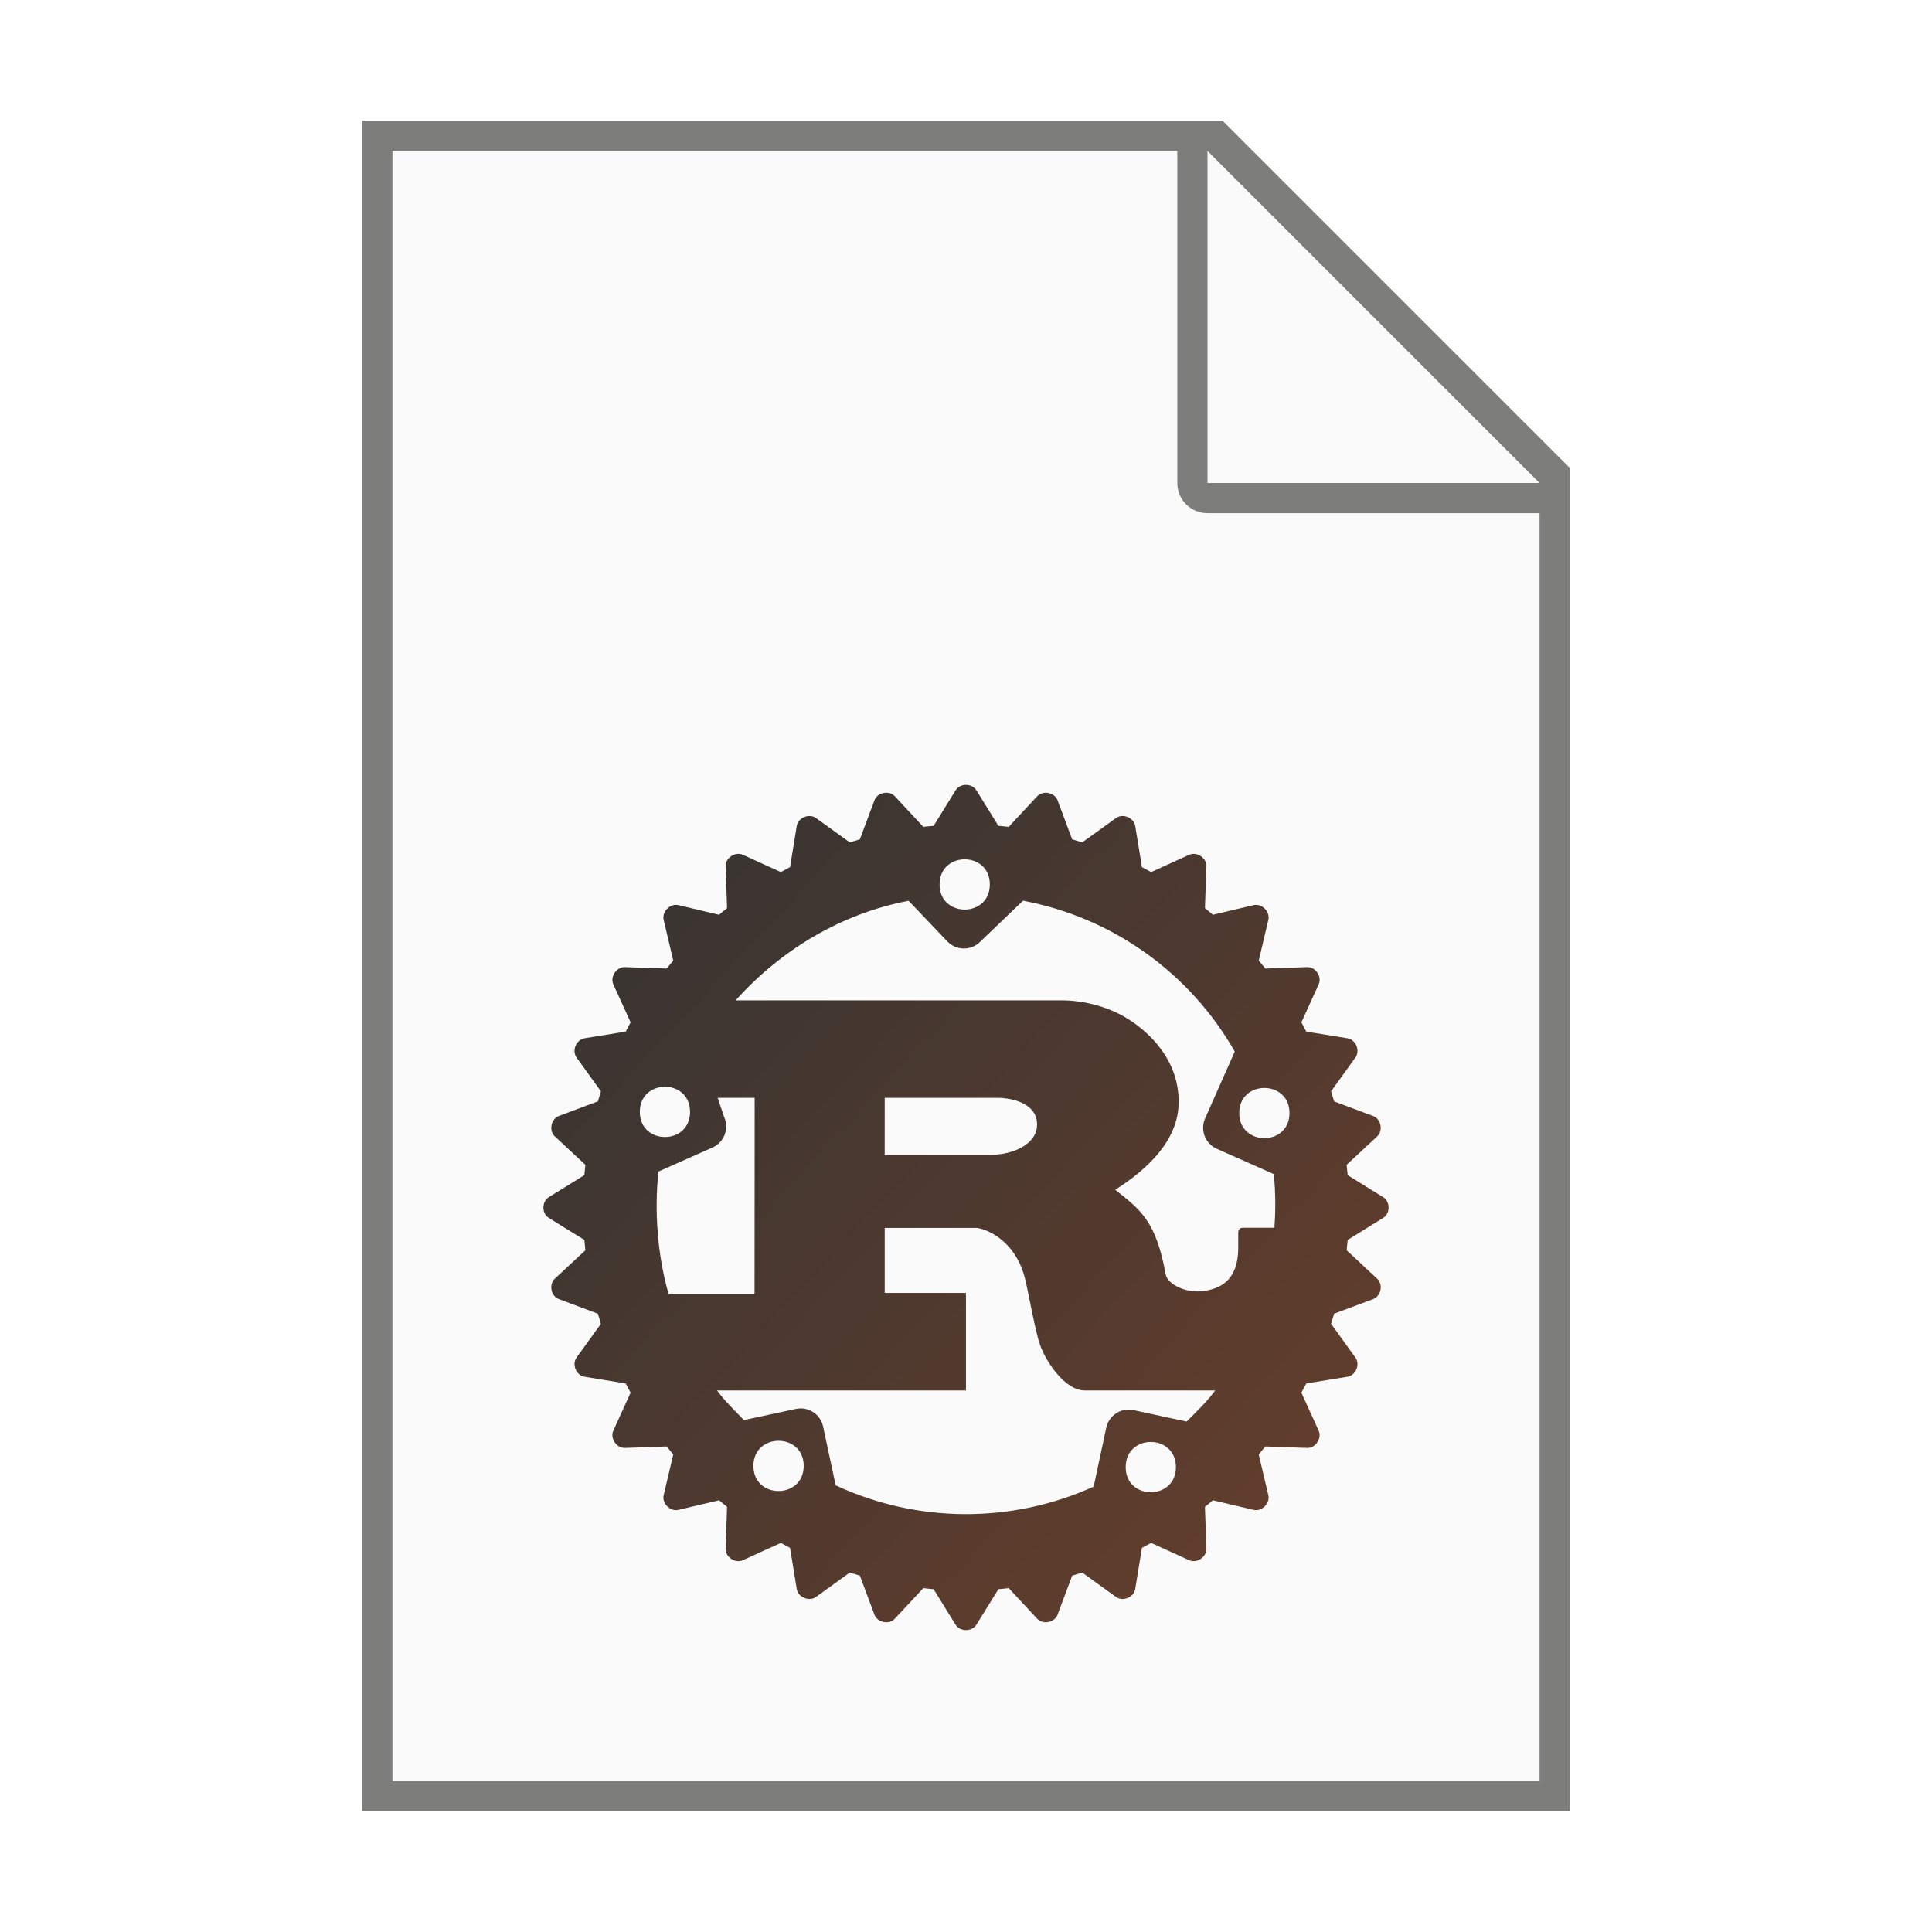
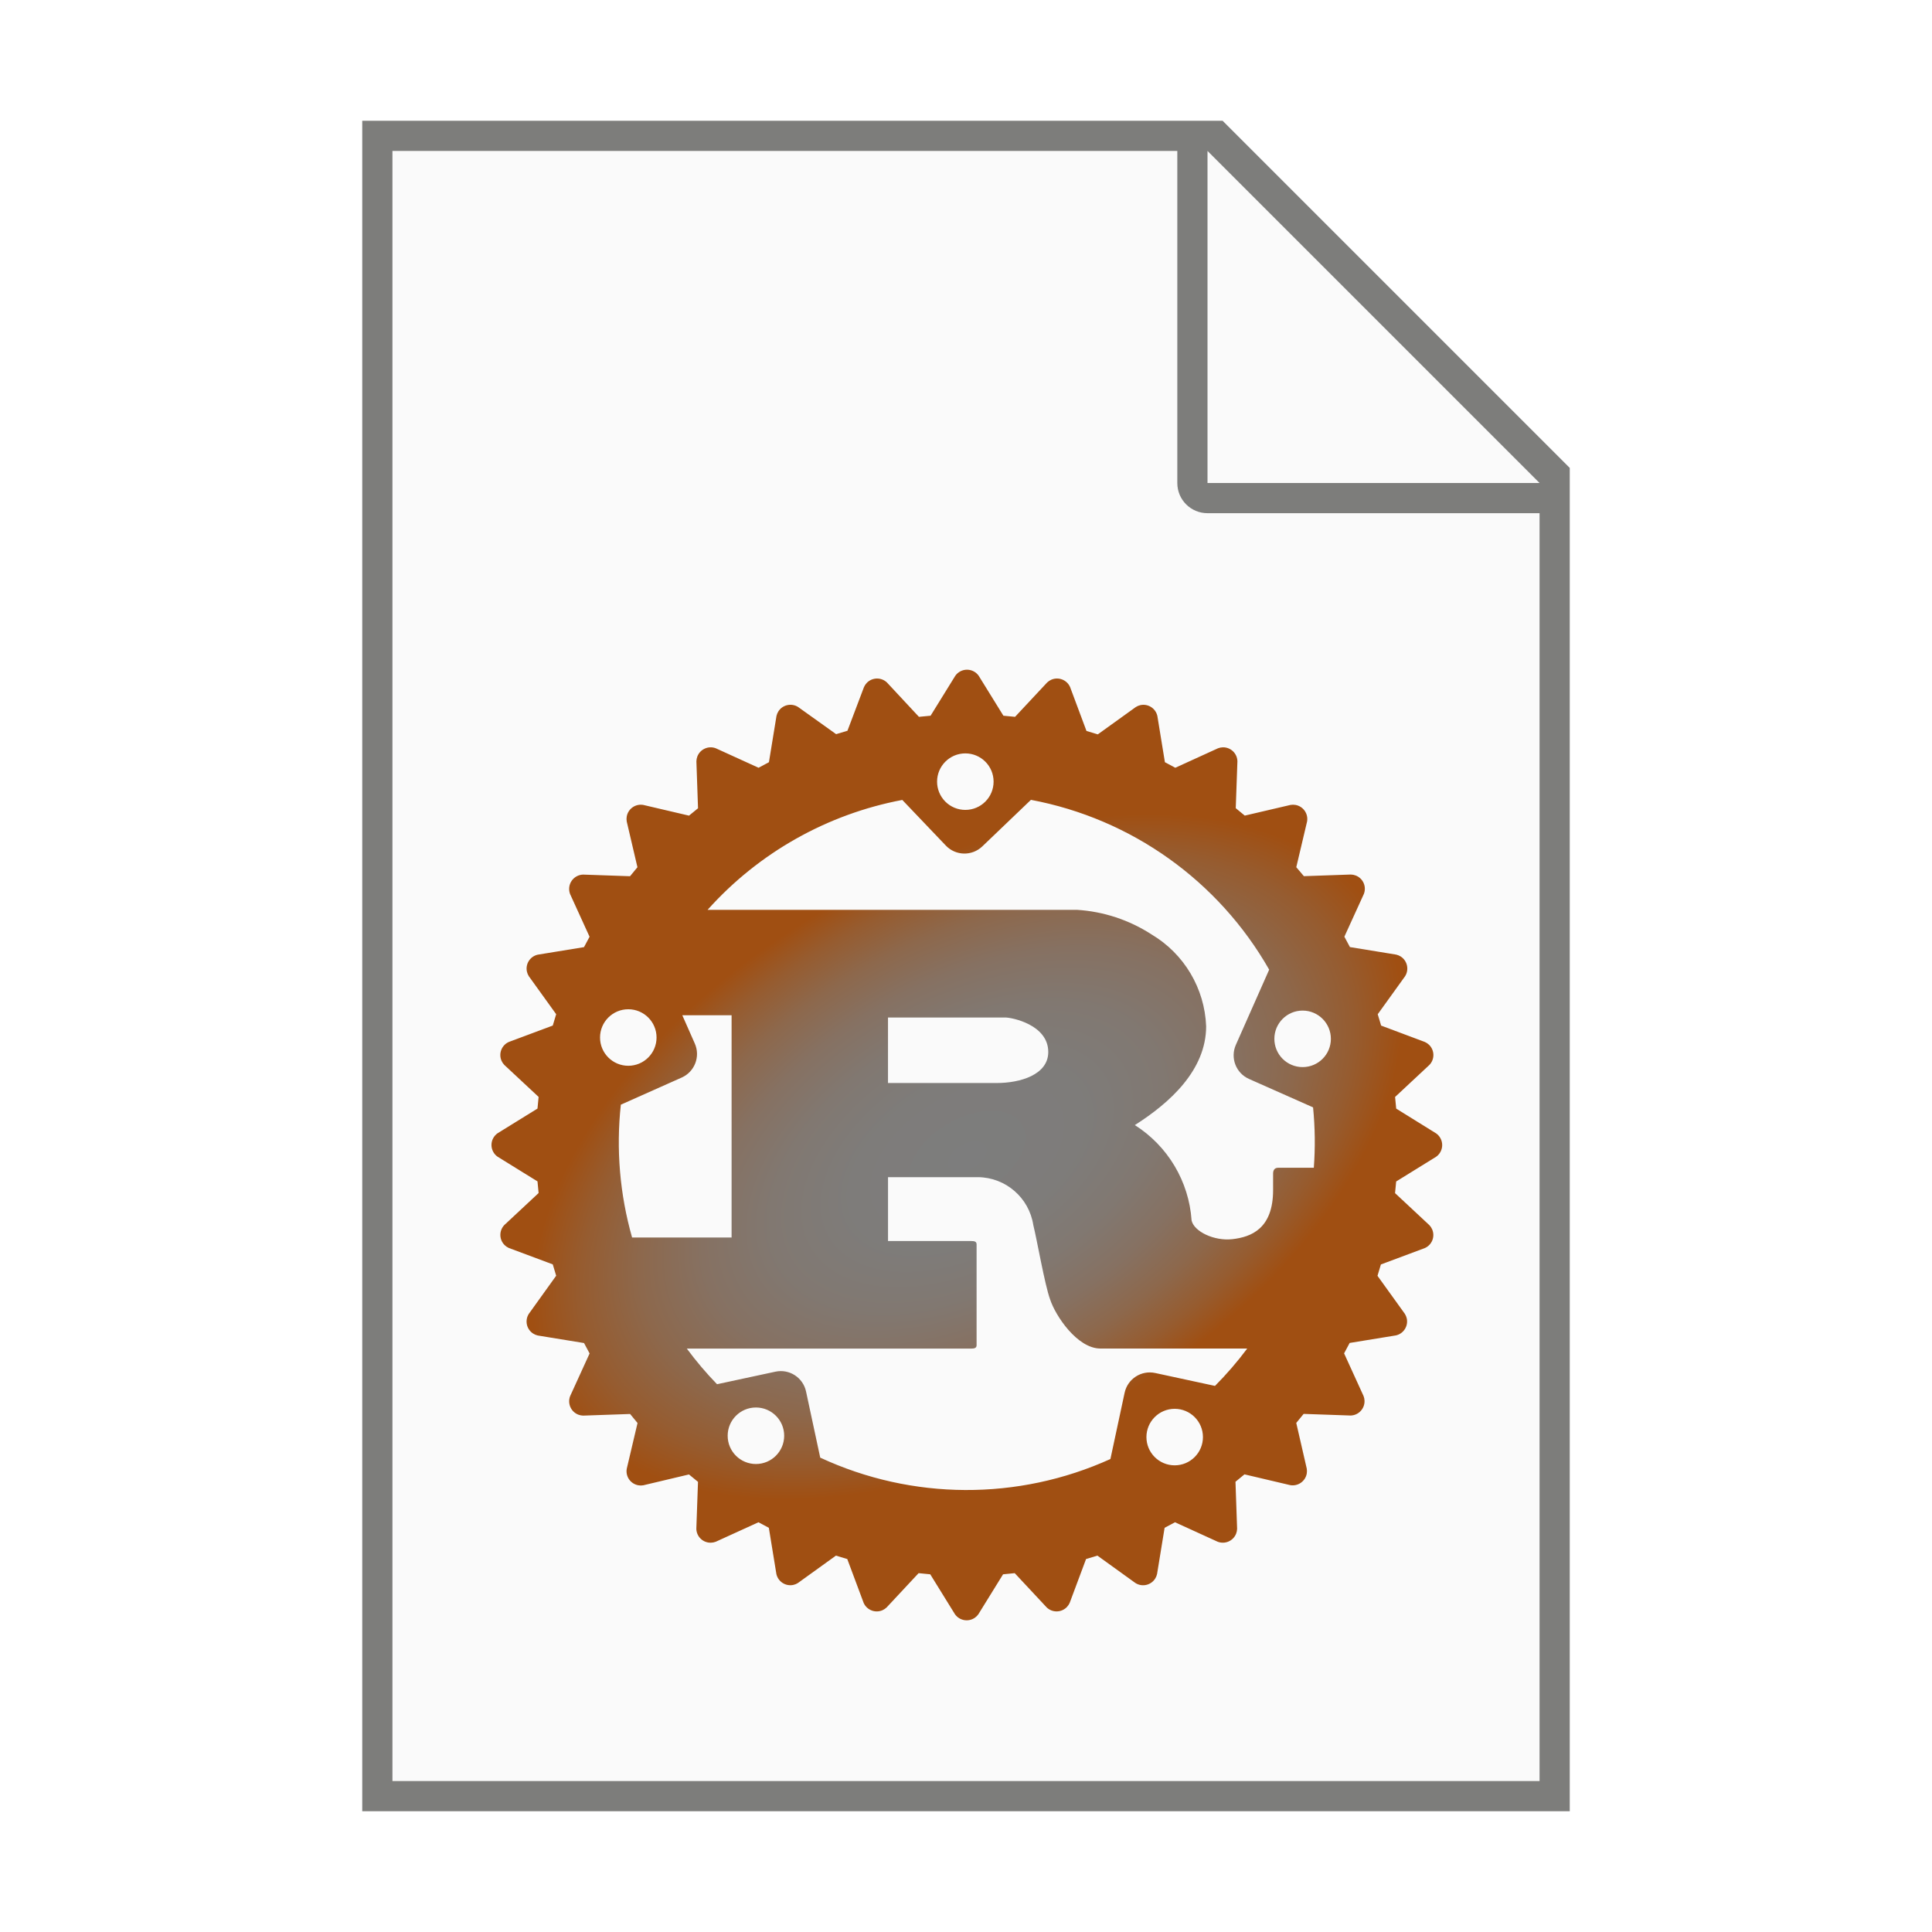
- <svg xmlns="http://www.w3.org/2000/svg" xmlns:xlink="http://www.w3.org/1999/xlink" width="64" height="64" viewBox="0 0 64 64" version="1.1" id="svg5">
+ <svg xmlns="http://www.w3.org/2000/svg" width="64" height="64" viewBox="0 0 64 64" version="1.1" id="svg5">
  <defs id="defs2">
-     <linearGradient xlink:href="#linearGradient1291" id="linearGradient1372" gradientUnits="userSpaceOnUse" gradientTransform="matrix(3.527539,0,0,3.527539,2.133423,6.400112)" x1="4.498" y1="5.821" x2="12.435" y2="13.229" />
-     <linearGradient id="linearGradient1291">
-       <stop style="stop-color:#333333;stop-opacity:1;" offset="0" id="stop1287" />
-       <stop style="stop-color:#683f2b;stop-opacity:1" offset="1" id="stop1289" />
-     </linearGradient>
+     <radialGradient id="a" cx="-492.035" cy="-883.37" r="13.998" gradientTransform="matrix(0.97425,-0.5625,-0.3375,-0.585,213.2715,-755.2316)" gradientUnits="userSpaceOnUse">
+       <stop offset="0" stop-color="#7d7d7d" id="stop1" />
+       <stop offset="0.267" stop-color="#7e7c7a" id="stop2" />
+       <stop offset="0.45" stop-color="#817871" id="stop3" />
+       <stop offset="0.608" stop-color="#867162" id="stop4" />
+       <stop offset="0.753" stop-color="#8d684c" id="stop5" />
+       <stop offset="0.886" stop-color="#965c30" id="stop6" />
+       <stop offset="1" stop-color="#a04f12" id="stop7" />
+     </radialGradient>
  </defs>
  <path id="rect846" style="fill:#7d7d7b;stroke-width:2;stroke-linecap:round;stroke-linejoin:round" d="M 12,4 H 40.5 L 52,15.5 V 60 H 12 Z" />
  <path id="rect1454" style="fill:#fafafa;stroke-width:2;stroke-linecap:round;stroke-linejoin:round" d="M 13,5 V 59 H 51 V 17 H 40 c -0.554,0 -1,-0.446 -1,-1 V 5 Z m 27,0 v 11 h 11 z" />
-   <path d="m 32,26 c -0.135,5.32e-4 -0.27,0.06 -0.343,0.179 l -0.729,1.178 -0.343,0.033 -0.942,-1.012 c -0.191,-0.205 -0.578,-0.129 -0.676,0.135 l -0.483,1.292 -0.334,0.1 -1.119,-0.806 c -0.228,-0.164 -0.593,-0.012 -0.638,0.264 l -0.222,1.362 -0.304,0.164 -1.258,-0.572 c -0.255,-0.117 -0.583,0.103 -0.572,0.383 l 0.048,1.384 -0.264,0.219 -1.347,-0.319 c -0.274,-0.064 -0.553,0.215 -0.489,0.489 l 0.317,1.347 -0.217,0.264 -1.384,-0.047 c -0.279,-0.008 -0.499,0.316 -0.383,0.572 l 0.572,1.258 -0.164,0.306 -1.362,0.221 c -0.277,0.045 -0.428,0.41 -0.264,0.638 l 0.806,1.119 -0.1,0.334 -1.292,0.483 c -0.262,0.098 -0.34,0.485 -0.135,0.676 l 1.012,0.942 -0.033,0.343 -1.178,0.729 c -0.238,0.147 -0.238,0.54 0,0.687 l 1.178,0.729 0.033,0.343 -1.012,0.942 c -0.205,0.191 -0.128,0.578 0.135,0.676 l 1.292,0.483 0.1,0.334 -0.806,1.119 c -0.164,0.228 -0.013,0.592 0.264,0.636 l 1.362,0.222 0.164,0.306 -0.572,1.256 c -0.117,0.255 0.104,0.585 0.383,0.574 l 1.384,-0.049 0.217,0.266 -0.317,1.347 c -0.064,0.273 0.215,0.551 0.489,0.487 l 1.347,-0.317 0.264,0.217 -0.048,1.384 c -0.011,0.28 0.317,0.5 0.572,0.383 l 1.258,-0.572 0.304,0.164 0.222,1.362 c 0.045,0.277 0.41,0.428 0.638,0.264 l 1.119,-0.808 0.334,0.102 0.483,1.292 c 0.098,0.262 0.483,0.341 0.674,0.135 l 0.944,-1.012 0.343,0.035 0.727,1.176 c 0.147,0.237 0.542,0.238 0.689,0 l 0.729,-1.176 0.343,-0.035 0.942,1.012 c 0.191,0.206 0.578,0.127 0.676,-0.135 l 0.483,-1.292 0.334,-0.102 1.119,0.808 c 0.228,0.163 0.591,0.013 0.636,-0.264 l 0.222,-1.362 0.306,-0.164 1.256,0.572 c 0.255,0.117 0.584,-0.102 0.574,-0.383 l -0.049,-1.384 0.266,-0.217 1.347,0.317 c 0.274,0.064 0.551,-0.214 0.487,-0.487 l -0.317,-1.347 0.217,-0.266 1.384,0.049 c 0.279,0.011 0.5,-0.319 0.383,-0.574 l -0.572,-1.256 0.164,-0.306 1.362,-0.222 c 0.277,-0.044 0.429,-0.408 0.264,-0.636 l -0.806,-1.119 0.1,-0.334 1.292,-0.483 c 0.263,-0.099 0.341,-0.485 0.135,-0.676 l -1.012,-0.942 0.035,-0.343 1.176,-0.729 c 0.238,-0.147 0.238,-0.54 0,-0.687 l -1.176,-0.729 -0.035,-0.343 1.012,-0.942 c 0.206,-0.192 0.128,-0.578 -0.135,-0.676 l -1.292,-0.483 -0.1,-0.334 0.806,-1.119 c 0.164,-0.228 0.015,-0.592 -0.262,-0.638 l -1.364,-0.221 -0.164,-0.306 0.572,-1.258 c 0.117,-0.256 -0.101,-0.583 -0.383,-0.572 l -1.382,0.047 -0.219,-0.264 0.317,-1.347 c 0.064,-0.274 -0.213,-0.553 -0.487,-0.489 l -1.347,0.319 -0.266,-0.219 0.049,-1.384 c 0.011,-0.28 -0.317,-0.499 -0.572,-0.383 l -1.258,0.572 -0.306,-0.164 -0.222,-1.362 c -0.045,-0.276 -0.409,-0.428 -0.636,-0.264 l -1.119,0.806 -0.334,-0.1 -0.483,-1.292 c -0.098,-0.263 -0.485,-0.339 -0.676,-0.135 l -0.942,1.012 -0.343,-0.033 -0.729,-1.178 c -0.073,-0.119 -0.208,-0.178 -0.343,-0.179 z m -0.044,2.466 c 0.416,0 0.833,0.278 0.833,0.833 -4.69e-4,1.109 -1.664,1.109 -1.664,0 -2.31e-4,-0.555 0.415,-0.833 0.831,-0.833 z m 1.932,1.371 c 2.958,0.554 5.524,2.382 7.015,4.997 l -0.983,2.217 c -0.17,0.384 0.004,0.833 0.386,1.003 l 1.89,0.839 c 0.059,0.591 0.064,1.187 0.02,1.779 h -1.05 c -0.105,0 -0.148,0.07 -0.148,0.173 v 0.481 c 0,1.136 -0.642,1.384 -1.203,1.447 -0.535,0.06 -1.126,-0.223 -1.2,-0.551 -0.315,-1.774 -0.842,-2.154 -1.672,-2.809 1.03,-0.654 2.102,-1.619 2.102,-2.911 0,-1.395 -0.956,-2.273 -1.608,-2.703 -0.914,-0.603 -1.927,-0.66 -2.2,-0.66 H 24.368 c 1.503,-1.679 3.517,-2.881 5.731,-3.299 l 1.282,1.345 c 0.29,0.303 0.771,0.315 1.074,0.026 z m -11.86,6.163 c 0.416,0 0.831,0.278 0.831,0.833 -4.63e-4,1.109 -1.664,1.109 -1.664,0 -2.31e-4,-0.555 0.417,-0.833 0.833,-0.833 z m 19.855,0.04 c 0.416,0 0.833,0.276 0.833,0.831 -4.66e-4,1.109 -1.664,1.109 -1.664,0 -2.33e-4,-0.555 0.415,-0.831 0.831,-0.831 z m -18.109,0.328 h 1.225 l -0.004,6.486 h -2.851 c -0.362,-1.27 -0.474,-2.732 -0.332,-4.045 l 1.792,-0.797 c 0.383,-0.17 0.557,-0.619 0.386,-1.003 z m 5.533,0 h 3.786 c 0.179,0 1.261,0.073 1.261,0.882 0,0.672 -0.83,1.003 -1.513,1.003 h -3.535 z m 0,4.308 h 3.021 c 0.242,0 1.292,0.339 1.628,1.683 0.105,0.413 0.338,1.757 0.496,2.187 0.157,0.483 0.797,1.515 1.48,1.515 h 4.324 c -0.29,0.388 -0.606,0.687 -0.948,1.03 l -1.761,-0.379 c -0.41,-0.088 -0.813,0.173 -0.901,0.583 l -0.417,1.951 c -2.718,1.231 -5.839,1.215 -8.546,-0.042 l -0.417,-1.949 c -0.088,-0.41 -0.491,-0.671 -0.901,-0.583 l -1.721,0.37 c -0.32,-0.329 -0.617,-0.612 -0.89,-0.981 h 8.245 v -3.23 h -2.692 z m -3.516,7.053 c 0.416,0 0.833,0.276 0.833,0.831 -4.62e-4,1.109 -1.666,1.109 -1.666,0 -2.31e-4,-0.555 0.417,-0.831 0.833,-0.831 z m 12.33,0.038 c 0.416,0 0.833,0.278 0.833,0.833 -4.66e-4,1.109 -1.664,1.109 -1.664,0 -2.33e-4,-0.555 0.415,-0.833 0.831,-0.833 z" style="fill:url(#linearGradient1372);fill-opacity:1;stroke-width:0.933" id="path1348" />
+   <path d="m 31.042,25.893 a 0.936,0.936 0 1 1 0.936,0.936 v 0 a 0.935,0.935 0 0 1 -0.936,-0.936 m -11.165,8.476 a 0.936,0.936 0 1 1 0.936,0.936 v 0 a 0.936,0.936 0 0 1 -0.936,-0.936 m 22.338,0.044 a 0.936,0.936 0 1 1 0.936,0.936 0.935,0.935 0 0 1 -0.936,-0.936 v 0 m -19.632,1.282 a 0.855,0.855 0 0 0 0.434,-1.125 l -0.415,-0.939 h 1.633 v 7.363 h -3.296 a 11.528,11.528 0 0 1 -0.373,-4.4 z m 6.833,0.181 v -2.17 h 3.89 c 0.201,0 1.419,0.232 1.419,1.143 0,0.756 -0.934,1.027 -1.702,1.027 z m -5.311,11.685 a 0.936,0.936 0 1 1 0.936,0.936 0.935,0.935 0 0 1 -0.936,-0.936 v 0 m 13.872,0.044 a 0.936,0.936 0 1 1 0.936,0.936 0.936,0.936 0 0 1 -0.936,-0.936 v 0 m 0.289,-2.123 a 0.853,0.853 0 0 0 -1.012,0.657 l -0.47,2.193 A 11.53,11.53 0 0 1 27.171,48.286 L 26.701,46.094 a 0.854,0.854 0 0 0 -1.012,-0.656 v 0 l -1.936,0.416 A 11.512,11.512 0 0 1 22.752,44.674 h 9.421 c 0.107,0 0.178,-0.019 0.178,-0.113 v -3.337 c 0,-0.097 -0.071,-0.113 -0.178,-0.113 h -2.756 v -2.116 h 2.98 a 1.873,1.873 0 0 1 1.833,1.589 c 0.118,0.465 0.378,1.977 0.556,2.46 0.177,0.543 0.9,1.628 1.667,1.628 h 4.863 a 11.523,11.523 0 0 1 -1.068,1.238 z m 5.231,-8.799 a 11.544,11.544 0 0 1 0.025,2.001 H 42.34 c -0.118,0 -0.167,0.078 -0.167,0.194 v 0.543 c 0,1.278 -0.721,1.557 -1.35,1.628 -0.602,0.068 -1.269,-0.252 -1.35,-0.62 a 4.068,4.068 0 0 0 -1.88,-3.159 c 1.159,-0.736 2.362,-1.821 2.362,-3.275 a 3.704,3.704 0 0 0 -1.809,-3.041 5.129,5.129 0 0 0 -2.475,-0.815 H 23.44 a 11.527,11.527 0 0 1 6.45,-3.64 l 1.442,1.512 a 0.853,0.853 0 0 0 1.206,0.029 v 0 l 1.613,-1.544 a 11.529,11.529 0 0 1 7.892,5.625 l -1.105,2.494 a 0.856,0.856 0 0 0 0.434,1.125 z m 2.754,0.041 -0.037,-0.386 1.137,-1.061 A 0.472,0.472 0 0 0 47.337,34.608 0.481,0.481 0 0 0 47.201,34.517 l -1.449,-0.543 -0.113,-0.376 0.907,-1.26 A 0.475,0.475 0 0 0 46.4,31.685 0.484,0.484 0 0 0 46.251,31.623 l -1.533,-0.25 -0.184,-0.344 0.645,-1.414 a 0.471,0.471 0 0 0 -0.266,-0.612 0.479,0.479 0 0 0 -0.164,-0.033 l -1.556,0.054 -0.252,-0.297 0.358,-1.515 a 0.474,0.474 0 0 0 -0.386,-0.548 0.489,0.489 0 0 0 -0.162,0 l -1.516,0.354 -0.299,-0.246 0.055,-1.554 a 0.474,0.474 0 0 0 -0.485,-0.462 0.479,0.479 0 0 0 -0.159,0.032 l -1.414,0.645 -0.344,-0.184 -0.25,-1.533 a 0.474,0.474 0 0 0 -0.562,-0.358 0.484,0.484 0 0 0 -0.15,0.062 l -1.261,0.907 -0.375,-0.113 -0.543,-1.455 a 0.474,0.474 0 0 0 -0.624,-0.242 0.497,0.497 0 0 0 -0.135,0.09 l -1.064,1.139 -0.386,-0.037 -0.819,-1.324 a 0.474,0.474 0 0 0 -0.774,0 l -0.819,1.324 -0.386,0.037 -1.061,-1.139 a 0.474,0.474 0 0 0 -0.669,0.017 0.497,0.497 0 0 0 -0.09,0.135 l -0.548,1.448 -0.375,0.113 -1.26,-0.9 a 0.475,0.475 0 0 0 -0.654,0.146 0.484,0.484 0 0 0 -0.062,0.15 l -0.25,1.533 -0.344,0.184 -1.415,-0.645 a 0.474,0.474 0 0 0 -0.612,0.269 0.499,0.499 0 0 0 -0.032,0.162 l 0.054,1.556 -0.299,0.244 -1.515,-0.355 a 0.474,0.474 0 0 0 -0.548,0.386 0.489,0.489 0 0 0 0,0.162 l 0.355,1.516 -0.245,0.298 -1.555,-0.054 a 0.475,0.475 0 0 0 -0.431,0.645 l 0.645,1.414 -0.184,0.344 -1.533,0.25 a 0.472,0.472 0 0 0 -0.358,0.562 0.484,0.484 0 0 0 0.062,0.15 l 0.907,1.26 -0.113,0.376 -1.455,0.543 a 0.474,0.474 0 0 0 -0.242,0.624 0.466,0.466 0 0 0 0.091,0.136 l 1.137,1.061 -0.037,0.386 -1.324,0.819 a 0.474,0.474 0 0 0 0,0.774 l 1.324,0.819 0.037,0.386 -1.137,1.061 a 0.474,0.474 0 0 0 0.017,0.669 0.49,0.49 0 0 0 0.134,0.09 l 1.455,0.543 0.113,0.376 -0.907,1.264 a 0.474,0.474 0 0 0 0.147,0.654 0.484,0.484 0 0 0 0.15,0.062 l 1.533,0.25 0.184,0.345 -0.645,1.414 a 0.475,0.475 0 0 0 0.27,0.613 0.493,0.493 0 0 0 0.161,0.032 l 1.556,-0.054 0.246,0.299 -0.357,1.516 a 0.472,0.472 0 0 0 0.384,0.547 0.45,0.45 0 0 0 0.164,0 l 1.513,-0.359 0.299,0.245 -0.055,1.555 a 0.471,0.471 0 0 0 0.483,0.461 0.465,0.465 0 0 0 0.161,-0.032 l 1.414,-0.645 0.344,0.184 0.25,1.532 a 0.474,0.474 0 0 0 0.562,0.359 0.458,0.458 0 0 0 0.15,-0.062 l 1.26,-0.908 0.376,0.113 0.543,1.454 a 0.475,0.475 0 0 0 0.625,0.241 0.49,0.49 0 0 0 0.134,-0.09 l 1.061,-1.137 0.386,0.038 0.819,1.324 a 0.475,0.475 0 0 0 0.661,0.113 0.465,0.465 0 0 0 0.113,-0.113 l 0.819,-1.324 0.386,-0.038 1.061,1.137 a 0.474,0.474 0 0 0 0.669,-0.017 0.49,0.49 0 0 0 0.09,-0.134 l 0.543,-1.454 0.376,-0.113 1.26,0.908 a 0.474,0.474 0 0 0 0.654,-0.147 0.484,0.484 0 0 0 0.062,-0.15 l 0.25,-1.532 0.344,-0.184 1.414,0.645 a 0.474,0.474 0 0 0 0.612,-0.269 0.493,0.493 0 0 0 0.032,-0.161 l -0.054,-1.557 0.298,-0.245 1.515,0.357 a 0.474,0.474 0 0 0 0.548,-0.383 0.503,0.503 0 0 0 0,-0.164 l -0.348,-1.514 0.245,-0.299 1.556,0.054 a 0.474,0.474 0 0 0 0.461,-0.485 0.45,0.45 0 0 0 -0.032,-0.16 l -0.645,-1.414 0.184,-0.345 1.533,-0.25 a 0.474,0.474 0 0 0 0.359,-0.562 0.488,0.488 0 0 0 -0.063,-0.152 l -0.907,-1.26 0.113,-0.376 1.455,-0.543 a 0.472,0.472 0 0 0 0.242,-0.623 0.466,0.466 0 0 0 -0.091,-0.136 l -1.137,-1.061 0.037,-0.386 1.324,-0.819 a 0.474,0.474 0 0 0 0,-0.774 z" style="fill:url(#a);stroke-width:1.125" id="path7" />
</svg>
